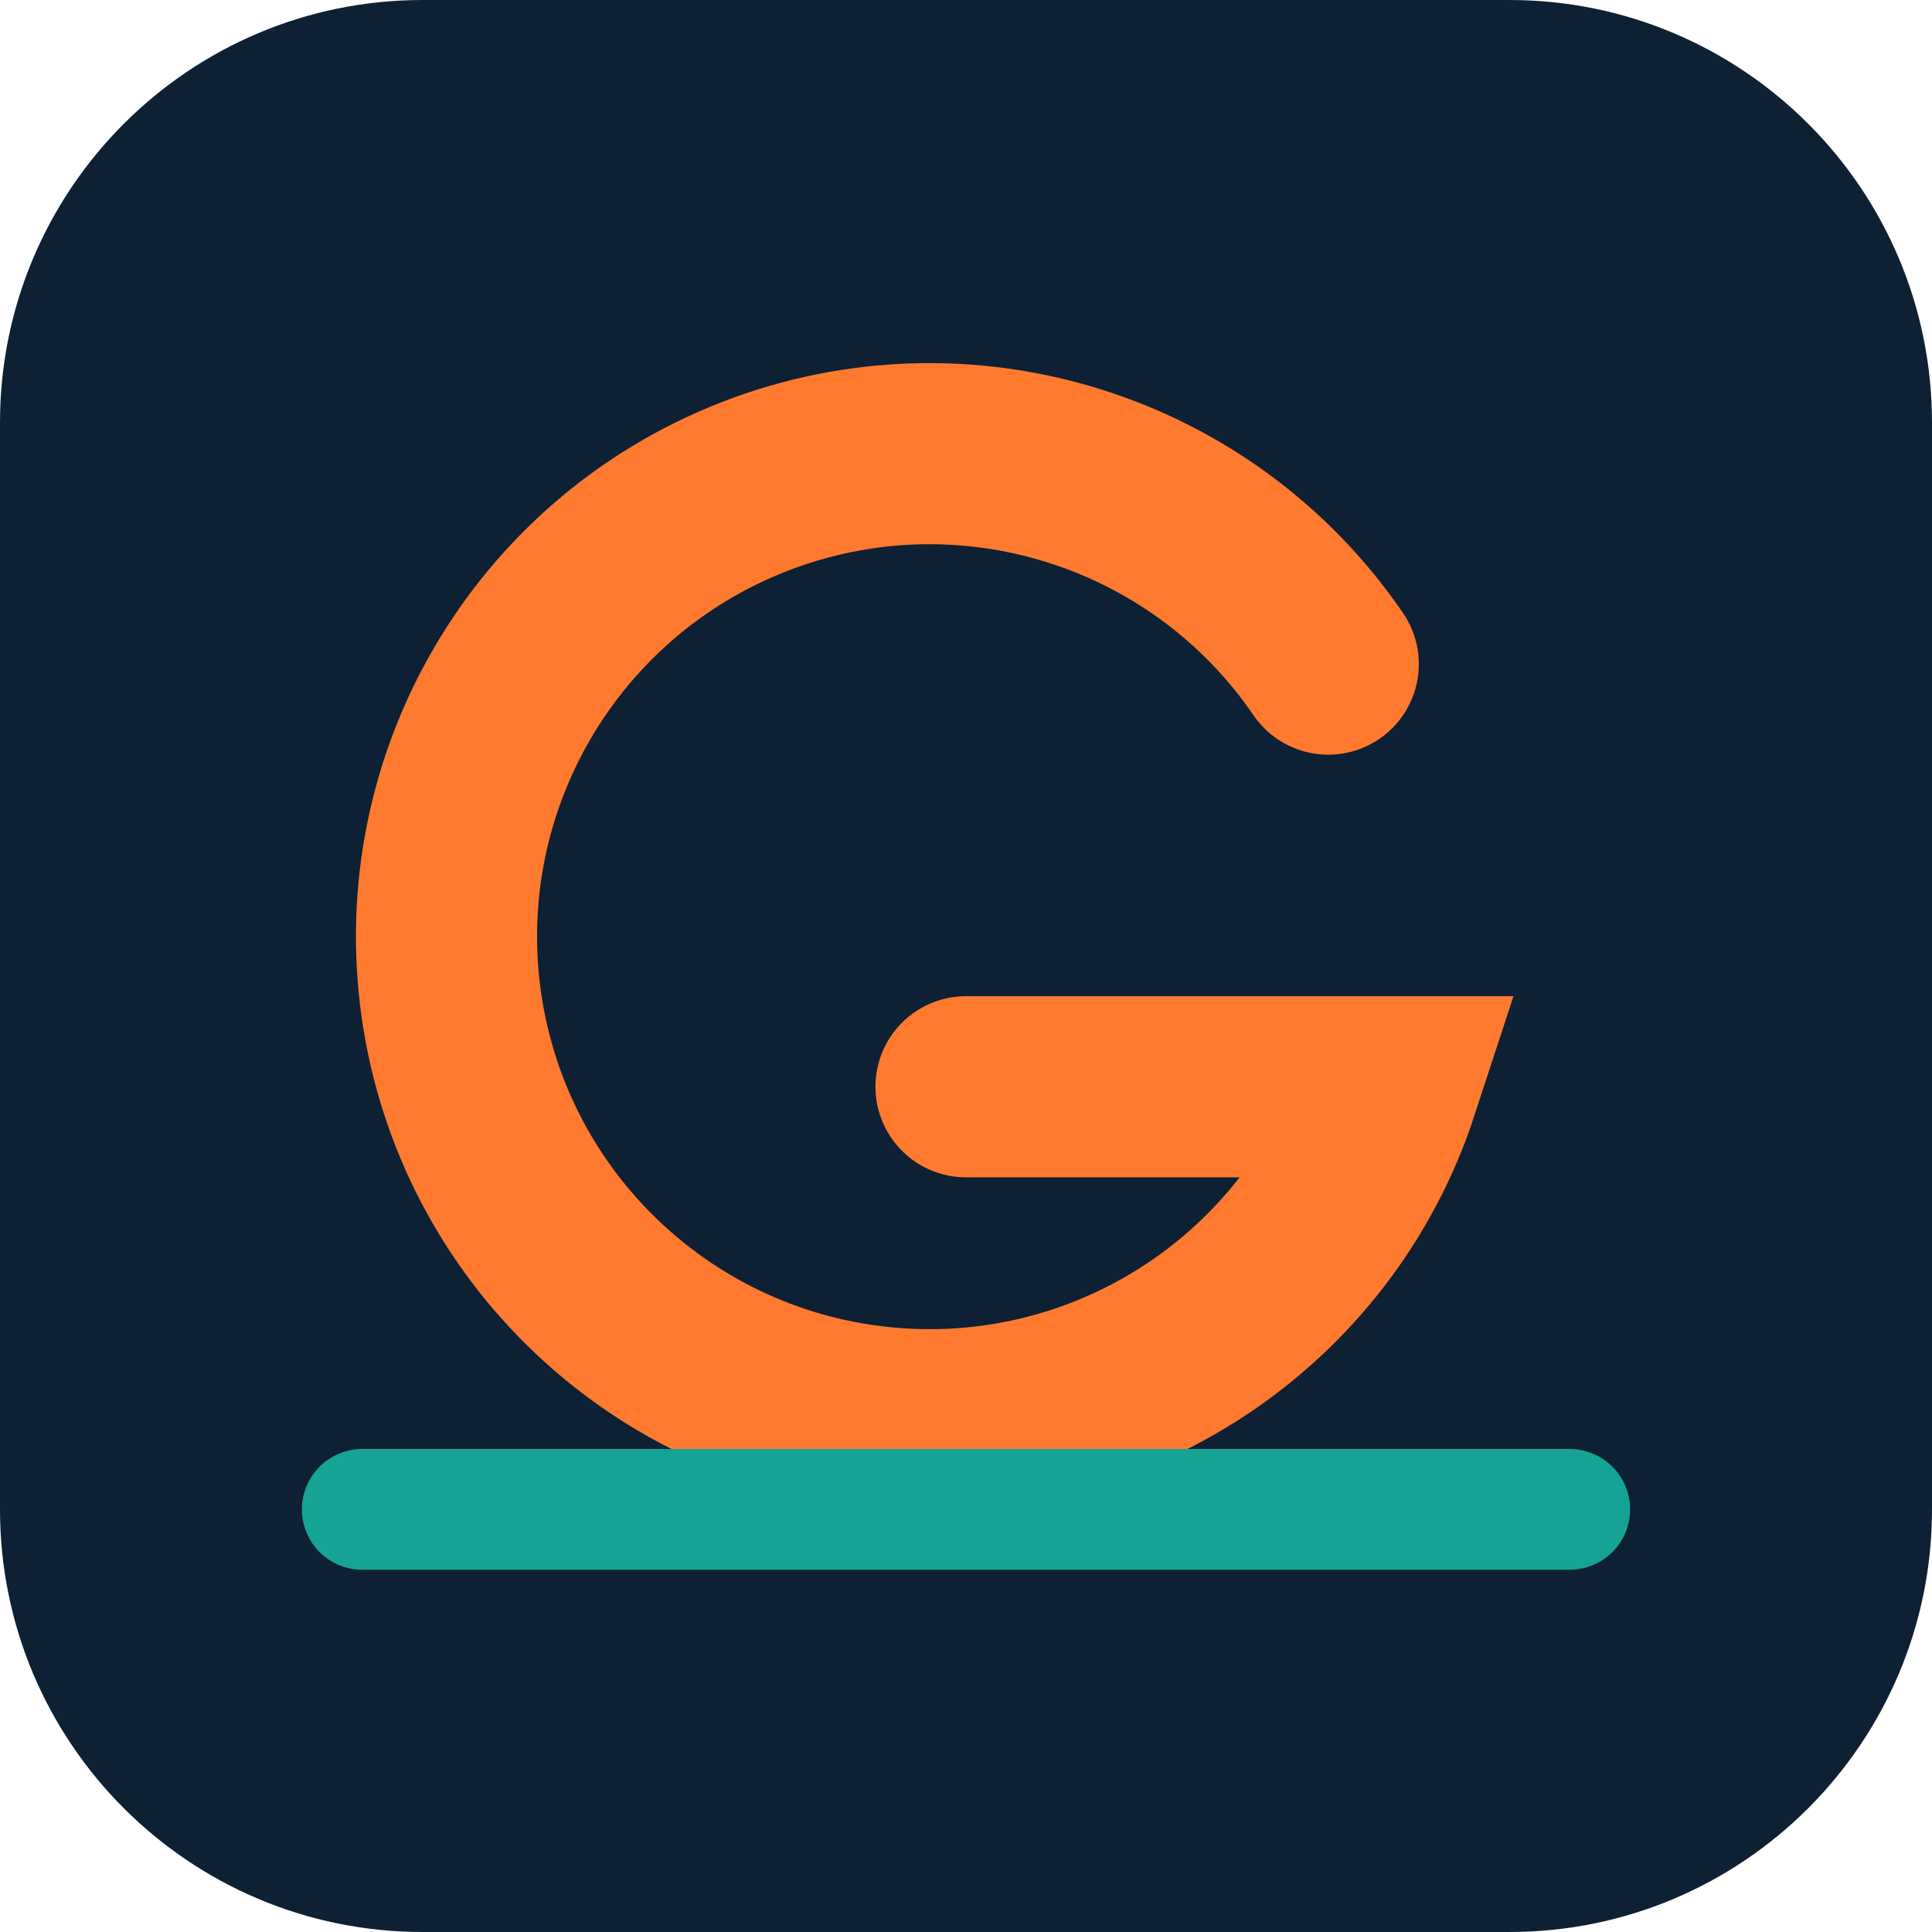
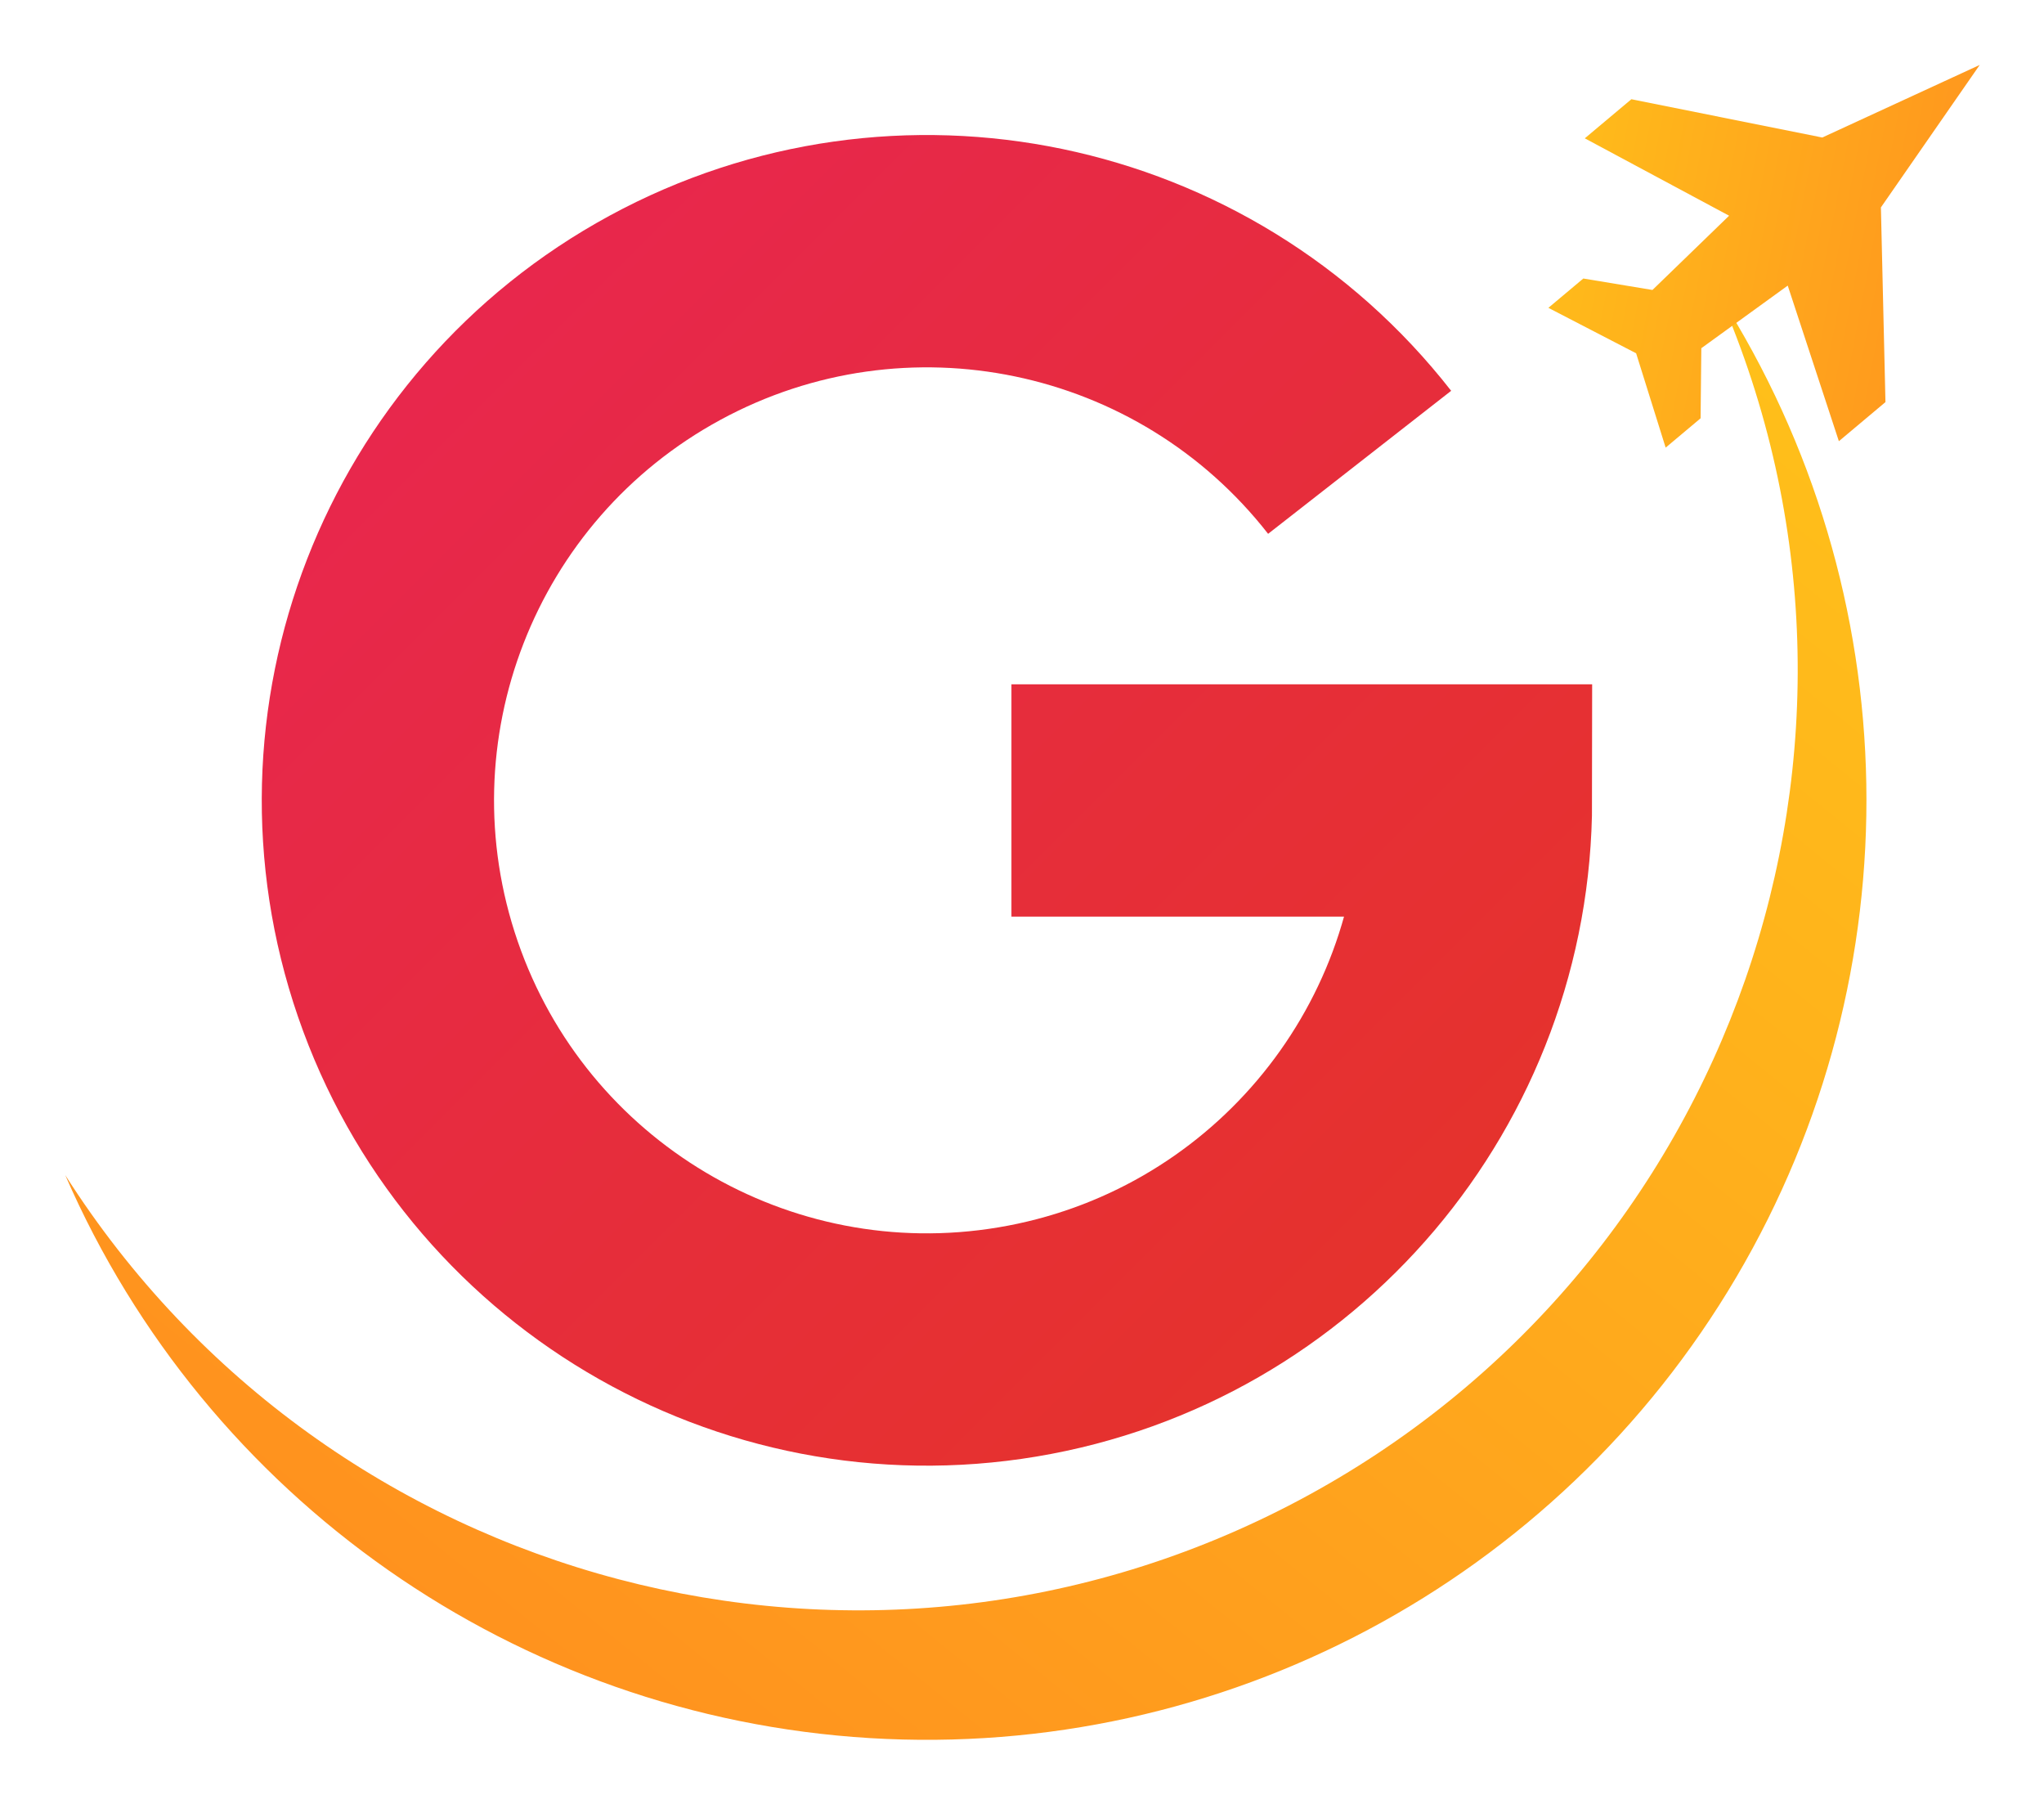
- <svg xmlns="http://www.w3.org/2000/svg" viewBox="0 0 64 64">
-   <rect width="64" height="64" rx="14" fill="#0e2033" />
-   <g fill="none" stroke="#ff7a2f" stroke-width="6" stroke-linecap="round">
-     <path d="M44 22a16 16 0 1 0 2 14h-14" />
+ <svg xmlns="http://www.w3.org/2000/svg" viewBox="-3.9 10.1 96.8 85.4" role="img" aria-labelledby="t">
+   <defs>
+     <linearGradient id="gpm" x1="0" y1="0" x2="1" y2="1">
+       <stop offset="0" stop-color="#E8264F" />
+       <stop offset="1" stop-color="#E5332A" />
+     </linearGradient>
+     <linearGradient id="gom" x1="0" y1="1" x2="1" y2="0">
+       <stop offset="0" stop-color="#FF8A1F" />
+       <stop offset="1" stop-color="#FFC21A" />
+     </linearGradient>
+     <linearGradient id="gym" x1="0" y1="0" x2="1" y2="1">
+       <stop offset="0" stop-color="#FFC21A" />
+       <stop offset="1" stop-color="#FF8A1F" />
+     </linearGradient>
+   </defs>
+   <path d="M60.49 31.99 A26 26 0 1 0 66.00 48.00 L44.00 48.00" fill="none" stroke="url(#gpm)" stroke-width="11" stroke-linejoin="miter" />
+   <path d="M-0.81 65.74 A44.50 44.50 0 1 0 77.53 24.08 A44.50 44.50 0 0 1 -0.81 65.74Z" transform="translate(0 0)" fill="url(#gom)" />
+   <g transform="translate(81.03 20.58) rotate(-40) scale(0.72)">
+     <path d="M16 0 L5 -3 L-3 -13 L-7 -13 L-3 -3 L-10 -2.5 L-13 -6 L-16 -6 L-13.5 0 L-16 6 L-13 6 L-10 2.5 L-3 3 L-7 13 L-3 13 L5 3 Z" fill="url(#gym)" />
  </g>
-   <path d="M12 50h40" stroke="#14a394" stroke-width="4" stroke-linecap="round" />
</svg>
